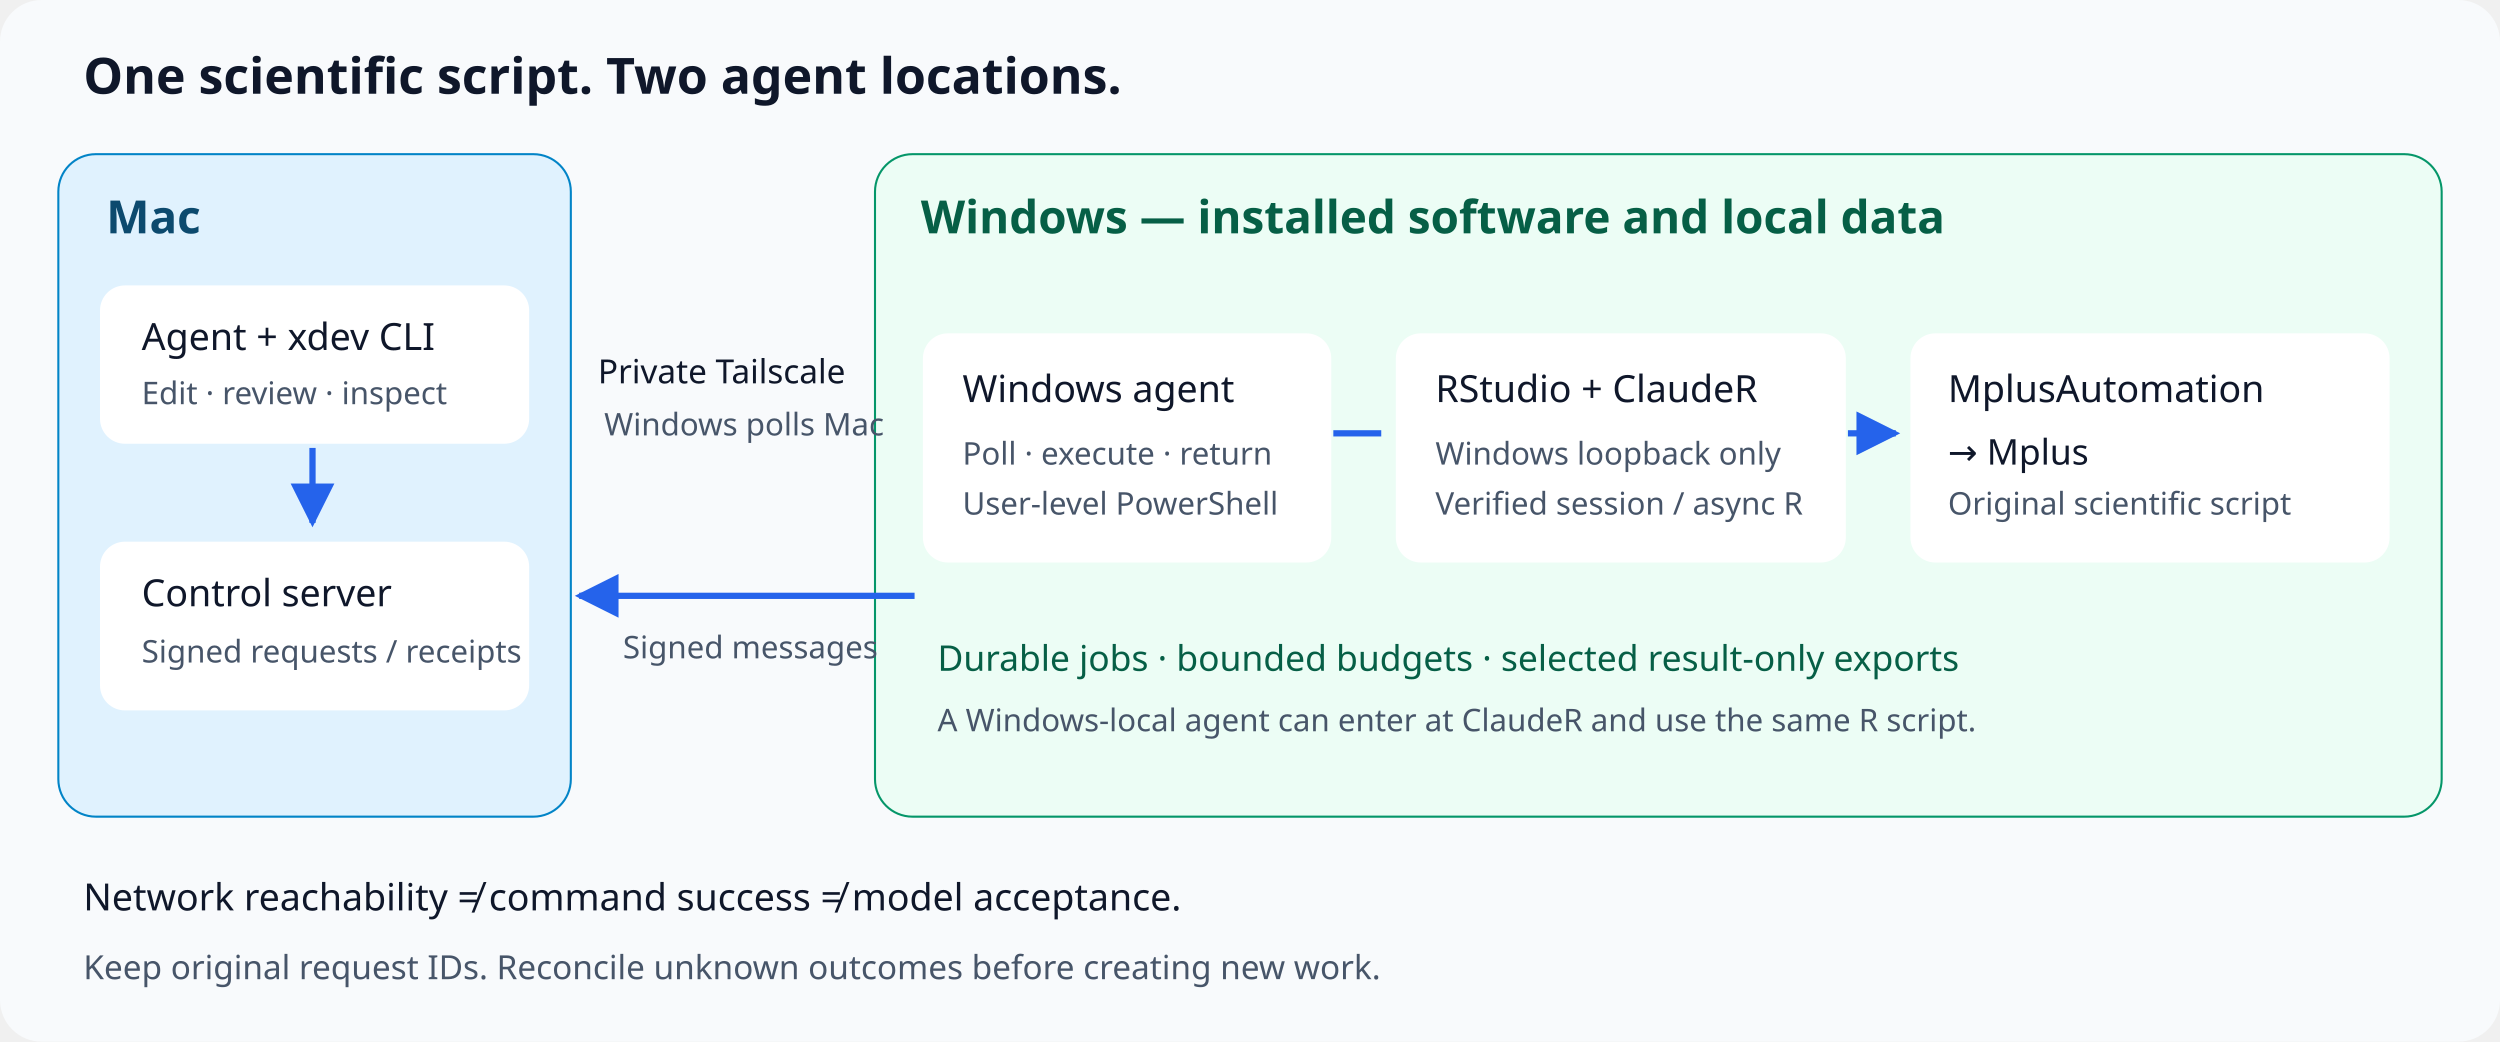
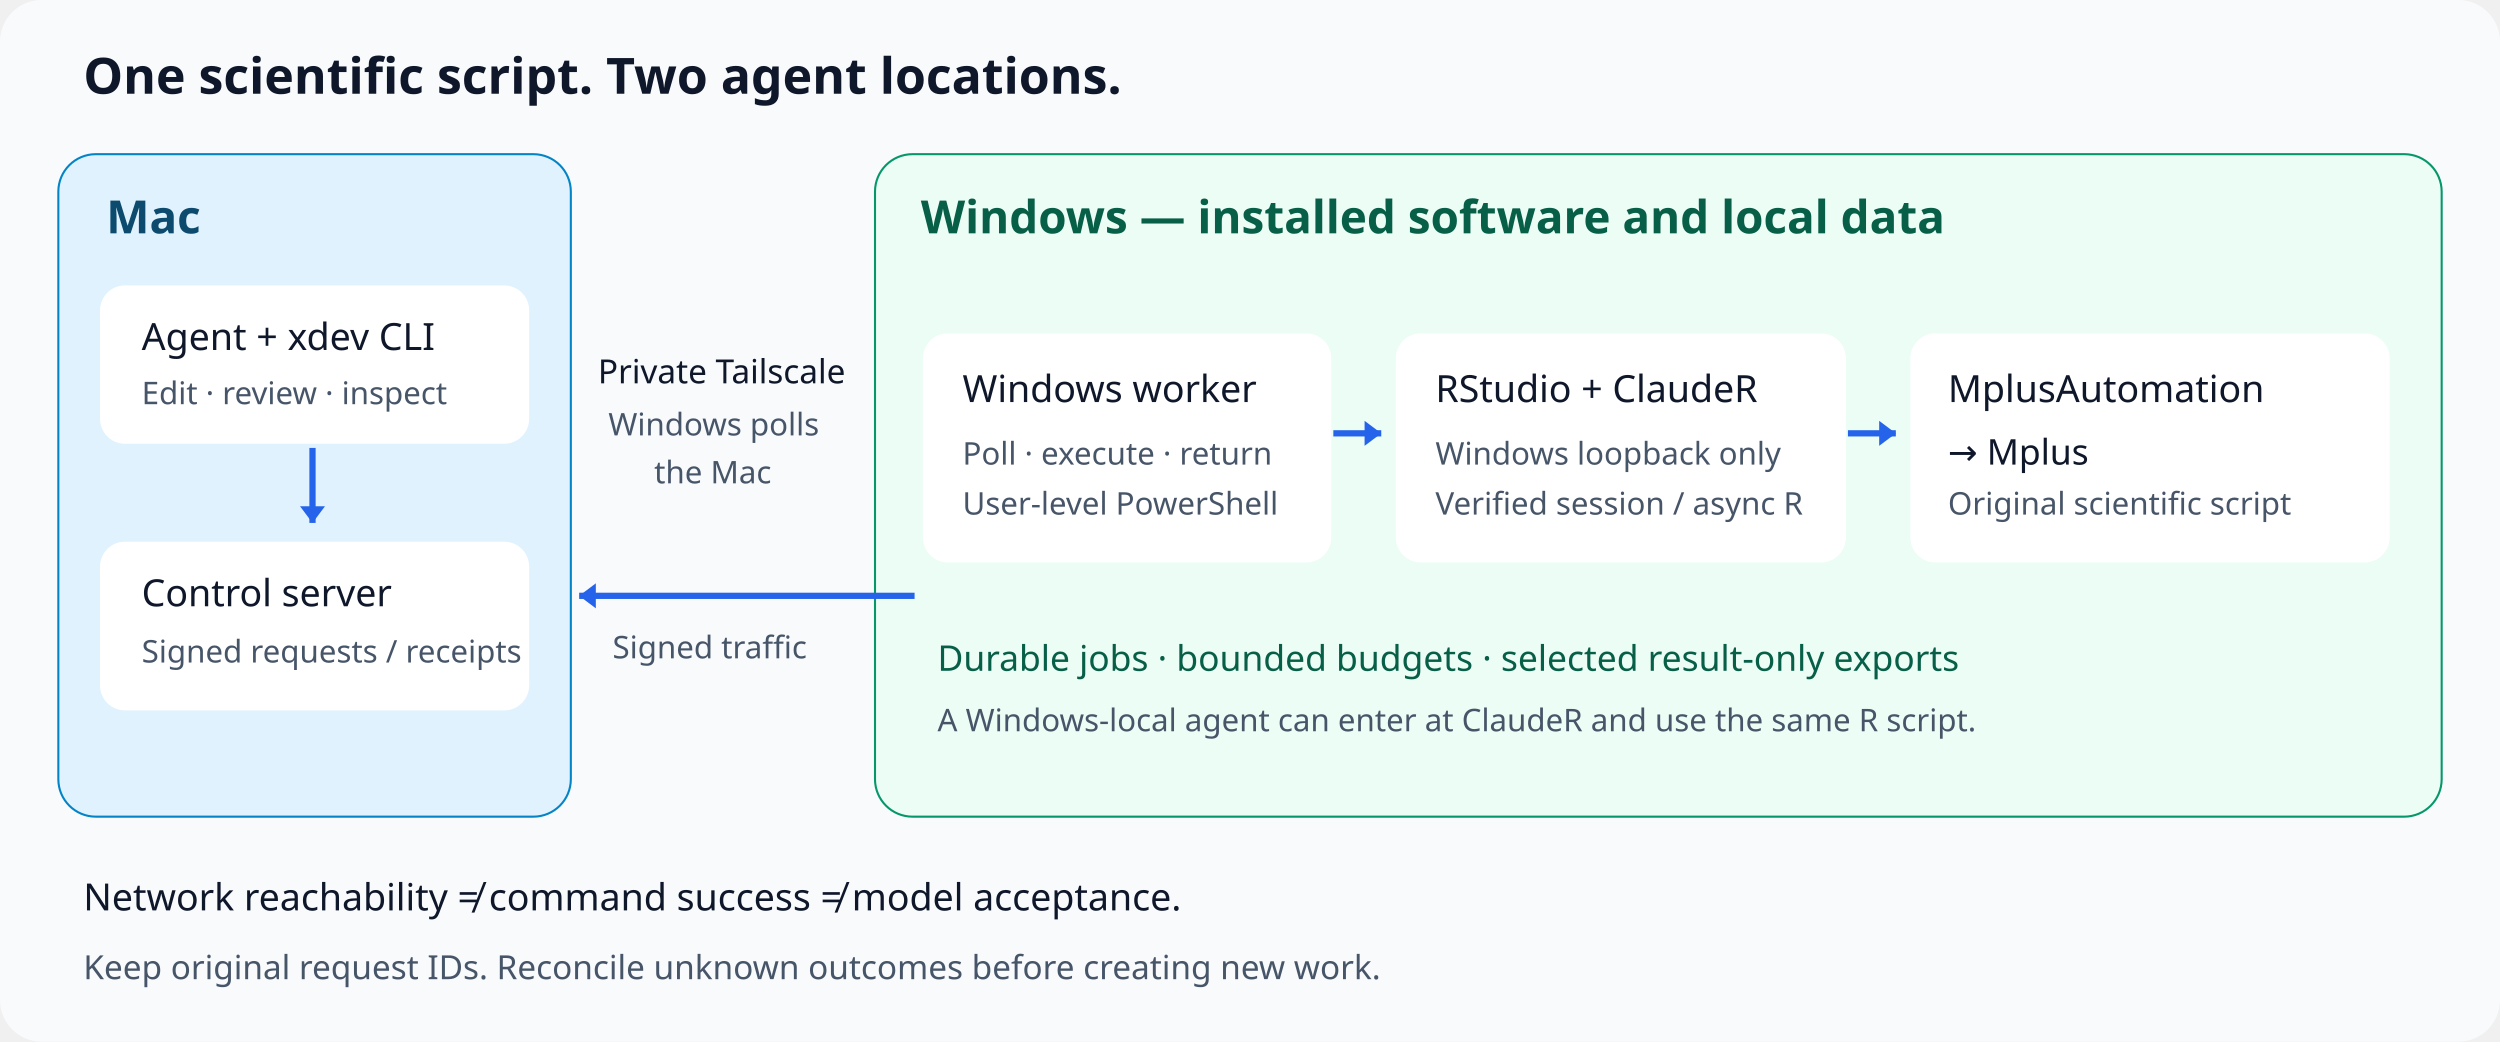
<svg xmlns="http://www.w3.org/2000/svg" width="1200" height="500" viewBox="0 0 1200 500" role="img" aria-labelledby="title desc">
-   <defs>
-     <marker id="arrow" viewBox="0 0 10 10" refX="9" refY="5" markerWidth="7" markerHeight="7" orient="auto-start-reverse">
-       <path d="M0 0 10 5 0 10Z" fill="#2563eb" />
-     </marker>
-   </defs>
  <rect width="1200" height="500" rx="20" fill="#f8fafc" />
  <text x="40" y="45" font-family="system-ui,sans-serif" font-size="24" font-weight="700" fill="#0f172a">One scientific script. Two agent locations.</text>
  <rect x="28" y="74" width="246" height="318" rx="18" fill="#e0f2fe" stroke="#0284c7" />
  <text x="51" y="112" font-family="system-ui,sans-serif" font-size="22" font-weight="700" fill="#0c4a6e">Mac</text>
  <rect x="48" y="137" width="206" height="76" rx="12" fill="white" />
  <text x="68" y="168" font-family="system-ui,sans-serif" font-size="18" fill="#0f172a">Agent + xdev CLI</text>
  <text x="68" y="194" font-family="system-ui,sans-serif" font-size="15" fill="#475569">Edit · review · inspect</text>
  <rect x="48" y="260" width="206" height="81" rx="12" fill="white" />
  <text x="68" y="291" font-family="system-ui,sans-serif" font-size="18" fill="#0f172a">Control server</text>
  <text x="68" y="318" font-family="system-ui,sans-serif" font-size="15" fill="#475569">Signed requests / receipts</text>
-   <path d="M150 215v36" stroke="#2563eb" stroke-width="3" marker-end="url(#arrow)" />
+   <path d="M150 215v36" stroke="#2563eb" stroke-width="3" />
  <rect x="420" y="74" width="752" height="318" rx="18" fill="#ecfdf5" stroke="#059669" />
  <text x="442" y="112" font-family="system-ui,sans-serif" font-size="22" font-weight="700" fill="#065f46">Windows — installed software and local data</text>
  <rect x="443" y="160" width="196" height="110" rx="12" fill="white" />
-   <text x="462" y="193" font-family="system-ui,sans-serif" font-size="18" fill="#0f172a">Windows agent</text>
+   <text x="462" y="193" font-family="system-ui,sans-serif" font-size="18" fill="#0f172a">Windows worker</text>
  <text x="462" y="223" font-family="system-ui,sans-serif" font-size="15" fill="#475569">Poll · execute · return</text>
  <text x="462" y="247" font-family="system-ui,sans-serif" font-size="15" fill="#475569">User-level PowerShell</text>
  <rect x="670" y="160" width="216" height="110" rx="12" fill="white" />
  <text x="689" y="193" font-family="system-ui,sans-serif" font-size="18" fill="#0f172a">RStudio + ClaudeR</text>
  <text x="689" y="223" font-family="system-ui,sans-serif" font-size="15" fill="#475569">Windows loopback only</text>
  <text x="689" y="247" font-family="system-ui,sans-serif" font-size="15" fill="#475569">Verified session / async R</text>
  <rect x="917" y="160" width="230" height="110" rx="12" fill="white" />
  <text x="935" y="193" font-family="system-ui,sans-serif" font-size="18" fill="#0f172a">MplusAutomation</text>
  <text x="935" y="223" font-family="system-ui,sans-serif" font-size="17" fill="#0f172a">→ Mplus</text>
  <text x="935" y="247" font-family="system-ui,sans-serif" font-size="15" fill="#475569">Original scientific script</text>
-   <path d="M640 208h23m224 0h23" stroke="#2563eb" stroke-width="3" marker-end="url(#arrow)" />
-   <path d="M439 286H278" stroke="#2563eb" stroke-width="3" marker-end="url(#arrow)" />
+   <path d="M640 208h23" stroke="#2563eb" stroke-width="3" />
+   <path d="M887 208h23" stroke="#2563eb" stroke-width="3" />
+   <path d="M439 286H278" stroke="#2563eb" stroke-width="3" />
  <text x="287" y="184" font-family="system-ui,sans-serif" font-size="16" fill="#0f172a">Private Tailscale</text>
-   <text x="290" y="209" font-family="system-ui,sans-serif" font-size="15" fill="#475569">Windows polls Mac</text>
-   <text x="299" y="316" font-family="system-ui,sans-serif" font-size="15" fill="#475569">Signed messages</text>
+   <text x="292" y="209" font-family="system-ui,sans-serif" font-size="15" fill="#475569">Windows polls</text>
+   <text x="314" y="232" font-family="system-ui,sans-serif" font-size="15" fill="#475569">the Mac</text>
+   <text x="294" y="316" font-family="system-ui,sans-serif" font-size="15" fill="#475569">Signed traffic</text>
  <text x="450" y="322" font-family="system-ui,sans-serif" font-size="17" fill="#065f46">Durable jobs · bounded budgets · selected result-only exports</text>
  <text x="450" y="351" font-family="system-ui,sans-serif" font-size="15" fill="#475569">A Windows-local agent can enter at ClaudeR and use the same R script.</text>
  <text x="40" y="437" font-family="system-ui,sans-serif" font-size="18" fill="#0f172a">Network reachability ≠ command success ≠ model acceptance.</text>
  <text x="40" y="470" font-family="system-ui,sans-serif" font-size="16" fill="#475569">Keep original request IDs. Reconcile unknown outcomes before creating new work.</text>
+   <g fill="#2563eb">
+     <path d="M144 243 150 251 156 243Z" />
+     <path d="M655 202 663 208 655 214Z" />
+     <path d="M902 202 910 208 902 214Z" />
+     <path d="M286 280 278 286 286 292Z" />
+   </g>
</svg>
